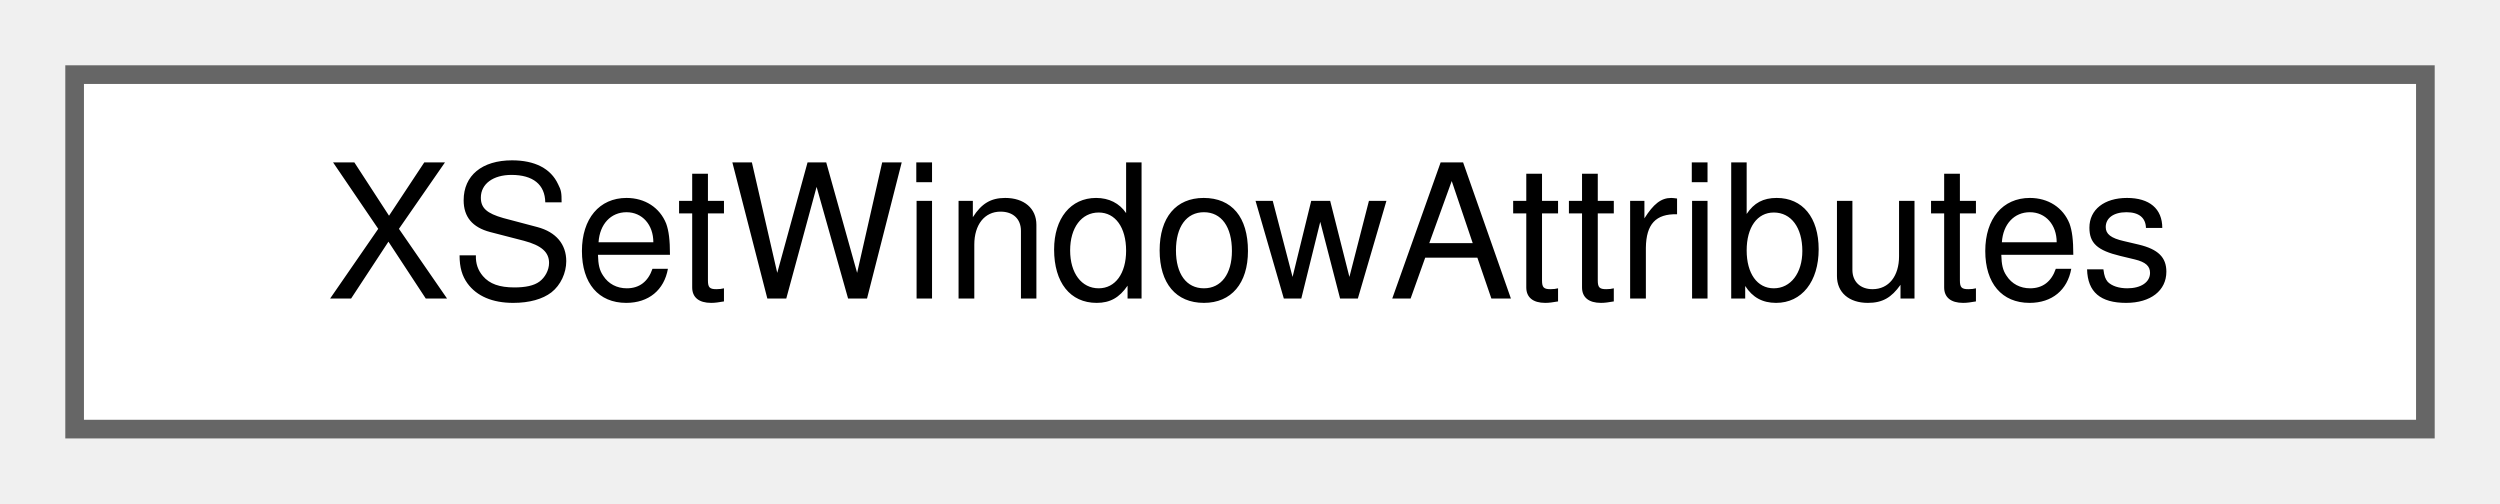
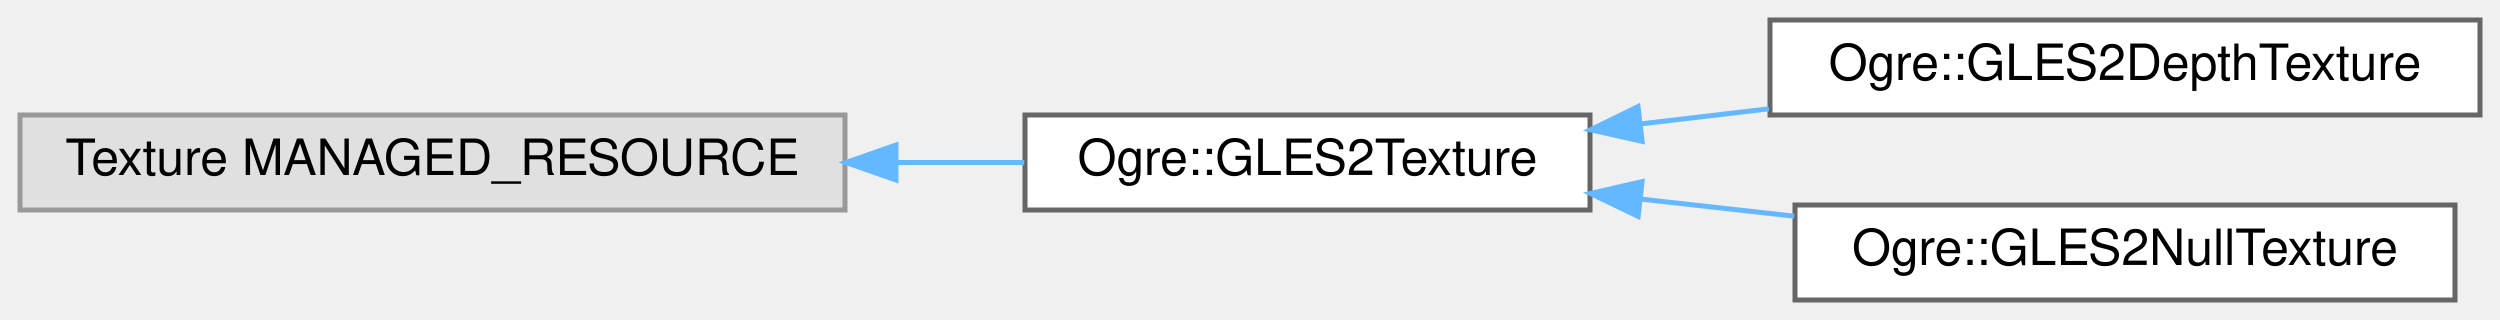
- <svg xmlns="http://www.w3.org/2000/svg" xmlns:xlink="http://www.w3.org/1999/xlink" width="134pt" height="27pt" viewBox="0.00 0.00 134.00 27.00">
-   <g id="graph0" class="graph" transform="scale(1 1) rotate(0) translate(4 23)">
+ <svg xmlns="http://www.w3.org/2000/svg" xmlns:xlink="http://www.w3.org/1999/xlink" width="500pt" height="64pt" viewBox="0.00 0.00 500.00 64.00">
+   <g id="graph0" class="graph" transform="scale(1 1) rotate(0) translate(4 60)">
    <g id="Node000000" class="node">
      <g id="a_Node000000">
-         <a xlink:href="struct_x_set_window_attributes.html" target="_top" xlink:title=" ">
-           <polygon fill="white" stroke="#666666" points="126,-19 0,-19 0,0 126,0 126,-19" />
-           <text text-anchor="middle" x="63" y="-7" font-family="Helvetica,sans-Serif" font-size="10.00">XSetWindowAttributes</text>
+         <a xlink:title=" ">
+           <polygon fill="#e0e0e0" stroke="#999999" points="165,-37 0,-37 0,-18 165,-18 165,-37" />
+           <text text-anchor="middle" x="82.5" y="-25" font-family="Helvetica,sans-Serif" font-size="10.00">Texture MANAGED_RESOURCE</text>
+         </a>
+       </g>
+     </g>
+     <g id="Node000001" class="node">
+       <g id="a_Node000001">
+         <a xlink:href="class_ogre_1_1_g_l_e_s2_texture.html" target="_top" xlink:title=" ">
+           <polygon fill="white" stroke="#666666" points="314,-37 201,-37 201,-18 314,-18 314,-37" />
+           <text text-anchor="middle" x="257.5" y="-25" font-family="Helvetica,sans-Serif" font-size="10.00">Ogre::GLES2Texture</text>
+         </a>
+       </g>
+     </g>
+     <g id="edge1212_Node000000_Node000001" class="edge">
+       <g id="a_edge1212_Node000000_Node000001">
+         <a xlink:title=" ">
+           <path fill="none" stroke="#63b8ff" d="M175.38,-27.5C184.06,-27.5 192.66,-27.5 200.84,-27.5" />
+           <polygon fill="#63b8ff" stroke="#63b8ff" points="175.19,-24 165.19,-27.5 175.19,-31 175.19,-24" />
+         </a>
+       </g>
+     </g>
+     <g id="Node000002" class="node">
+       <g id="a_Node000002">
+         <a xlink:href="class_ogre_1_1_g_l_e_s2_depth_texture.html" target="_top" xlink:title=" ">
+           <polygon fill="white" stroke="#666666" points="492,-56 350,-56 350,-37 492,-37 492,-56" />
+           <text text-anchor="middle" x="421" y="-44" font-family="Helvetica,sans-Serif" font-size="10.00">Ogre::GLES2DepthTexture</text>
+         </a>
+       </g>
+     </g>
+     <g id="edge1213_Node000001_Node000002" class="edge">
+       <g id="a_edge1213_Node000001_Node000002">
+         <a xlink:title=" ">
+           <path fill="none" stroke="#63b8ff" d="M324.21,-35.23C332.63,-36.22 341.28,-37.24 349.77,-38.24" />
+           <polygon fill="#63b8ff" stroke="#63b8ff" points="324.42,-31.73 314.08,-34.04 323.6,-38.68 324.42,-31.73" />
+         </a>
+       </g>
+     </g>
+     <g id="Node000003" class="node">
+       <g id="a_Node000003">
+         <a xlink:href="class_ogre_1_1_g_l_e_s2_null_texture.html" target="_top" xlink:title=" ">
+           <polygon fill="white" stroke="#666666" points="487,-19 355,-19 355,0 487,0 487,-19" />
+           <text text-anchor="middle" x="421" y="-7" font-family="Helvetica,sans-Serif" font-size="10.00">Ogre::GLES2NullTexture</text>
+         </a>
+       </g>
+     </g>
+     <g id="edge1214_Node000001_Node000003" class="edge">
+       <g id="a_edge1214_Node000001_Node000003">
+         <a xlink:title=" ">
+           <path fill="none" stroke="#63b8ff" d="M324.09,-20.19C334.24,-19.06 344.72,-17.89 354.86,-16.76" />
+           <polygon fill="#63b8ff" stroke="#63b8ff" points="323.63,-16.72 314.08,-21.31 324.41,-23.68 323.63,-16.72" />
        </a>
      </g>
    </g>
  </g>
</svg>
